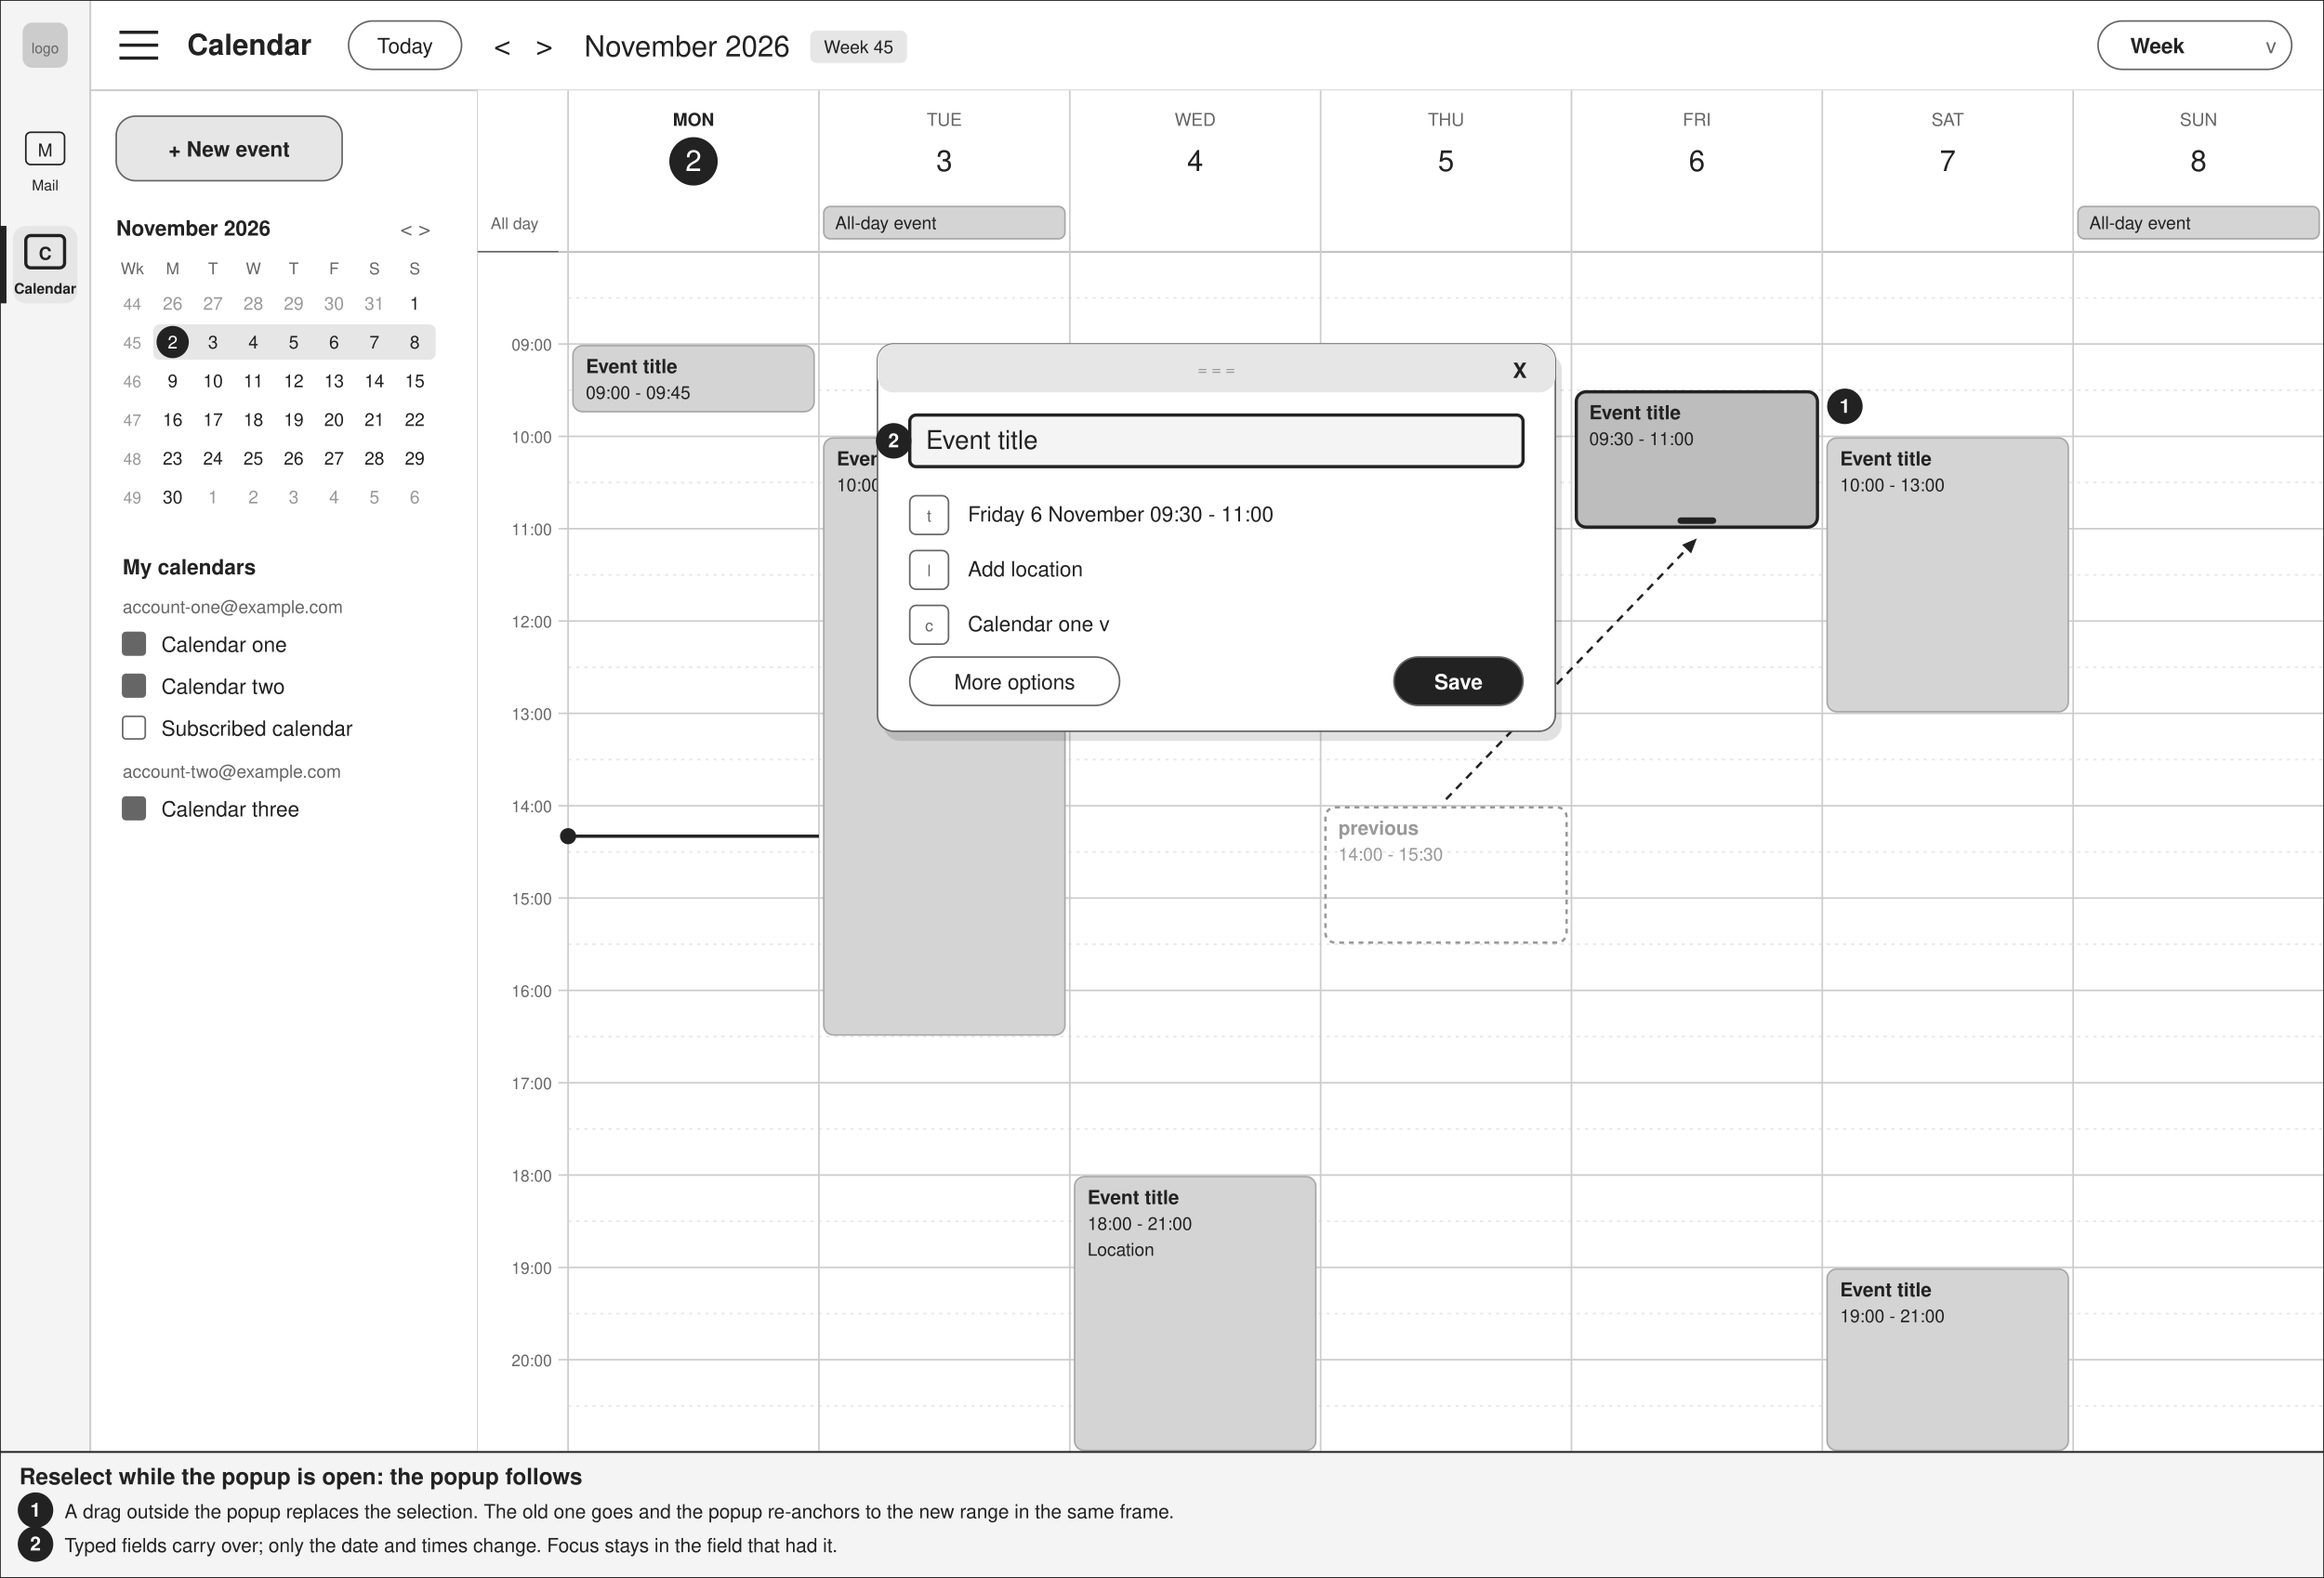
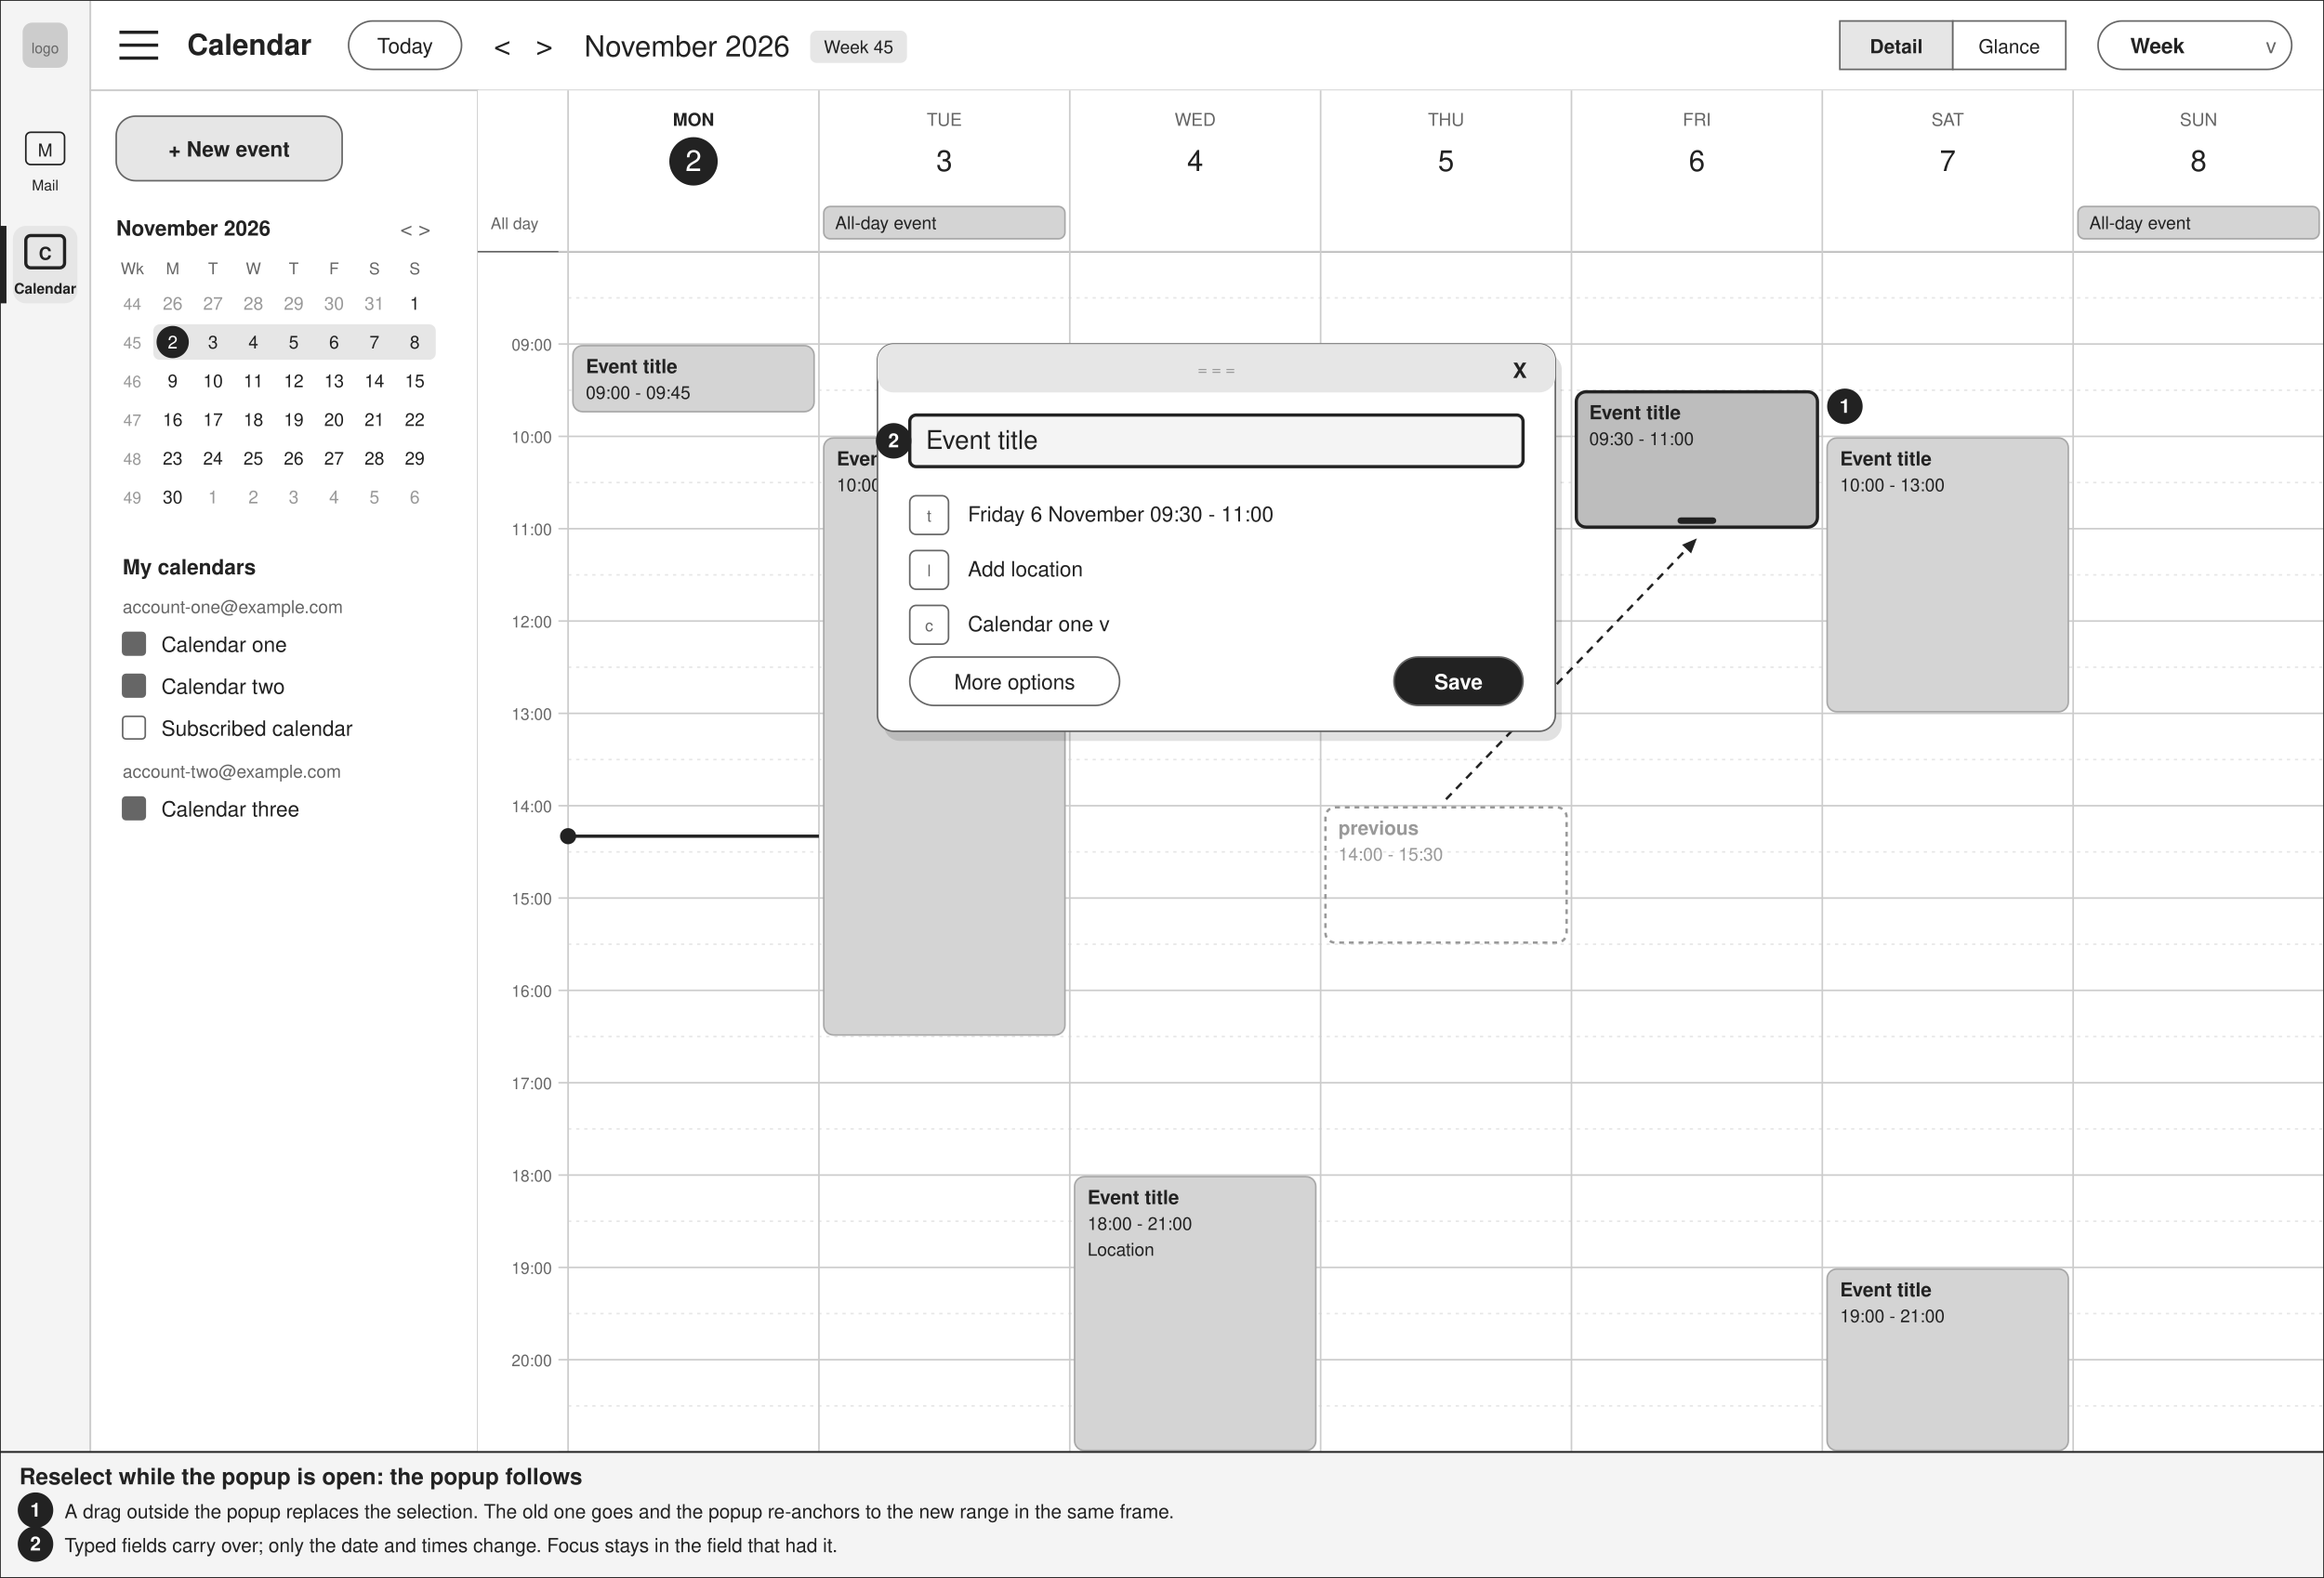
<svg xmlns="http://www.w3.org/2000/svg" width="1440" height="978" viewBox="0 0 1440 978">
  <rect width="1440" height="978" fill="#fff" />
  <rect x="0" y="0" width="56" height="900" rx="0" fill="#f4f4f4" stroke="#ccc" stroke-width="1" />
  <rect x="14" y="14" width="28" height="28" rx="6" fill="#ccc" stroke="none" stroke-width="1" />
  <text x="28" y="33" font-family="Helvetica, Arial, sans-serif" font-size="9" fill="#666" text-anchor="middle">logo</text>
  <rect x="16" y="82" width="24" height="20" rx="3" fill="none" stroke="#222" stroke-width="1" />
  <text x="28" y="97" font-family="Helvetica, Arial, sans-serif" font-size="11" fill="#222" text-anchor="middle">M</text>
  <text x="28" y="118" font-family="Helvetica, Arial, sans-serif" font-size="9" fill="#222" text-anchor="middle">Mail</text>
  <rect x="0" y="140" width="4" height="48" rx="0" fill="#222" stroke="none" stroke-width="1" />
  <rect x="8" y="140" width="40" height="48" rx="8" fill="#e6e6e6" stroke="none" stroke-width="1" />
  <rect x="16" y="146" width="24" height="20" rx="3" fill="none" stroke="#222" stroke-width="2" />
  <text x="28" y="161" font-family="Helvetica, Arial, sans-serif" font-size="11" fill="#222" font-weight="bold" text-anchor="middle">C</text>
  <text x="28" y="182" font-family="Helvetica, Arial, sans-serif" font-size="9" fill="#222" font-weight="bold" text-anchor="middle">Calendar</text>
  <rect x="56" y="0" width="1384" height="56" rx="0" fill="#fff" stroke="#ccc" stroke-width="1" />
  <line x1="74" y1="20" x2="98" y2="20" stroke="#222" stroke-width="2" />
  <line x1="74" y1="28" x2="98" y2="28" stroke="#222" stroke-width="2" />
  <line x1="74" y1="36" x2="98" y2="36" stroke="#222" stroke-width="2" />
  <text x="116" y="34" font-family="Helvetica, Arial, sans-serif" font-size="18" fill="#222" font-weight="bold">Calendar</text>
  <rect x="216" y="13" width="70" height="30" rx="15" fill="#fff" stroke="#666" stroke-width="1" />
  <text x="251" y="33" font-family="Helvetica, Arial, sans-serif" font-size="13" fill="#222" text-anchor="middle">Today</text>
  <text x="306" y="34" font-family="Helvetica, Arial, sans-serif" font-size="18" fill="#222">&lt;</text>
  <text x="332" y="34" font-family="Helvetica, Arial, sans-serif" font-size="18" fill="#222">&gt;</text>
  <text x="362" y="35" font-family="Helvetica, Arial, sans-serif" font-size="18" fill="#222">November 2026</text>
  <rect x="502" y="19" width="60" height="20" rx="4" fill="#e6e6e6" stroke="none" stroke-width="1" />
  <text x="532" y="33" font-family="Helvetica, Arial, sans-serif" font-size="11" fill="#222" text-anchor="middle">Week 45</text>
+   <rect x="1140" y="13" width="70" height="30" rx="0" fill="#e6e6e6" stroke="#666" stroke-width="1" />
+   <text x="1175" y="33" font-family="Helvetica, Arial, sans-serif" font-size="12" fill="#222" font-weight="bold" text-anchor="middle">Detail</text>
+   <rect x="1210" y="13" width="70" height="30" rx="0" fill="#fff" stroke="#666" stroke-width="1" />
+   <text x="1245" y="33" font-family="Helvetica, Arial, sans-serif" font-size="12" fill="#222" text-anchor="middle">Glance</text>
  <rect x="1300" y="13" width="120" height="30" rx="15" fill="none" stroke="#666" stroke-width="1" />
  <text x="1320" y="33" font-family="Helvetica, Arial, sans-serif" font-size="13" fill="#222" font-weight="bold">Week</text>
  <text x="1404" y="33" font-family="Helvetica, Arial, sans-serif" font-size="13" fill="#666">v</text>
  <rect x="56" y="56" width="240" height="844" rx="0" fill="#fff" stroke="#ccc" stroke-width="1" />
  <rect x="72" y="72" width="140" height="40" rx="12" fill="#e6e6e6" stroke="#666" stroke-width="1" />
  <text x="142" y="97" font-family="Helvetica, Arial, sans-serif" font-size="13" fill="#222" font-weight="bold" text-anchor="middle">+  New event</text>
  <text x="72" y="146" font-family="Helvetica, Arial, sans-serif" font-size="13" fill="#222" font-weight="bold">November 2026</text>
  <text x="248" y="146" font-family="Helvetica, Arial, sans-serif" font-size="13" fill="#666">&lt;  &gt;</text>
  <text x="82" y="170" font-family="Helvetica, Arial, sans-serif" font-size="10" fill="#666" text-anchor="middle">Wk</text>
  <text x="107" y="170" font-family="Helvetica, Arial, sans-serif" font-size="10" fill="#666" text-anchor="middle">M</text>
  <text x="132" y="170" font-family="Helvetica, Arial, sans-serif" font-size="10" fill="#666" text-anchor="middle">T</text>
  <text x="157" y="170" font-family="Helvetica, Arial, sans-serif" font-size="10" fill="#666" text-anchor="middle">W</text>
  <text x="182" y="170" font-family="Helvetica, Arial, sans-serif" font-size="10" fill="#666" text-anchor="middle">T</text>
  <text x="207" y="170" font-family="Helvetica, Arial, sans-serif" font-size="10" fill="#666" text-anchor="middle">F</text>
  <text x="232" y="170" font-family="Helvetica, Arial, sans-serif" font-size="10" fill="#666" text-anchor="middle">S</text>
  <text x="257" y="170" font-family="Helvetica, Arial, sans-serif" font-size="10" fill="#666" text-anchor="middle">S</text>
  <rect x="95" y="201" width="175" height="22" rx="4" fill="#e6e6e6" stroke="none" stroke-width="1" />
  <text x="82" y="192" font-family="Helvetica, Arial, sans-serif" font-size="10" fill="#999" text-anchor="middle">44</text>
  <text x="107" y="192" font-family="Helvetica, Arial, sans-serif" font-size="11" fill="#999" text-anchor="middle">26</text>
  <text x="132" y="192" font-family="Helvetica, Arial, sans-serif" font-size="11" fill="#999" text-anchor="middle">27</text>
  <text x="157" y="192" font-family="Helvetica, Arial, sans-serif" font-size="11" fill="#999" text-anchor="middle">28</text>
  <text x="182" y="192" font-family="Helvetica, Arial, sans-serif" font-size="11" fill="#999" text-anchor="middle">29</text>
  <text x="207" y="192" font-family="Helvetica, Arial, sans-serif" font-size="11" fill="#999" text-anchor="middle">30</text>
  <text x="232" y="192" font-family="Helvetica, Arial, sans-serif" font-size="11" fill="#999" text-anchor="middle">31</text>
  <text x="257" y="192" font-family="Helvetica, Arial, sans-serif" font-size="11" fill="#222" text-anchor="middle">1</text>
  <text x="82" y="216" font-family="Helvetica, Arial, sans-serif" font-size="10" fill="#999" text-anchor="middle">45</text>
  <circle cx="107" cy="212" r="10" fill="#222" stroke="none" stroke-width="1" />
  <text x="107" y="216" font-family="Helvetica, Arial, sans-serif" font-size="11" fill="#fff" text-anchor="middle">2</text>
  <text x="132" y="216" font-family="Helvetica, Arial, sans-serif" font-size="11" fill="#222" text-anchor="middle">3</text>
  <text x="157" y="216" font-family="Helvetica, Arial, sans-serif" font-size="11" fill="#222" text-anchor="middle">4</text>
  <text x="182" y="216" font-family="Helvetica, Arial, sans-serif" font-size="11" fill="#222" text-anchor="middle">5</text>
  <text x="207" y="216" font-family="Helvetica, Arial, sans-serif" font-size="11" fill="#222" text-anchor="middle">6</text>
  <text x="232" y="216" font-family="Helvetica, Arial, sans-serif" font-size="11" fill="#222" text-anchor="middle">7</text>
  <text x="257" y="216" font-family="Helvetica, Arial, sans-serif" font-size="11" fill="#222" text-anchor="middle">8</text>
  <text x="82" y="240" font-family="Helvetica, Arial, sans-serif" font-size="10" fill="#999" text-anchor="middle">46</text>
  <text x="107" y="240" font-family="Helvetica, Arial, sans-serif" font-size="11" fill="#222" text-anchor="middle">9</text>
  <text x="132" y="240" font-family="Helvetica, Arial, sans-serif" font-size="11" fill="#222" text-anchor="middle">10</text>
  <text x="157" y="240" font-family="Helvetica, Arial, sans-serif" font-size="11" fill="#222" text-anchor="middle">11</text>
  <text x="182" y="240" font-family="Helvetica, Arial, sans-serif" font-size="11" fill="#222" text-anchor="middle">12</text>
  <text x="207" y="240" font-family="Helvetica, Arial, sans-serif" font-size="11" fill="#222" text-anchor="middle">13</text>
  <text x="232" y="240" font-family="Helvetica, Arial, sans-serif" font-size="11" fill="#222" text-anchor="middle">14</text>
  <text x="257" y="240" font-family="Helvetica, Arial, sans-serif" font-size="11" fill="#222" text-anchor="middle">15</text>
  <text x="82" y="264" font-family="Helvetica, Arial, sans-serif" font-size="10" fill="#999" text-anchor="middle">47</text>
  <text x="107" y="264" font-family="Helvetica, Arial, sans-serif" font-size="11" fill="#222" text-anchor="middle">16</text>
  <text x="132" y="264" font-family="Helvetica, Arial, sans-serif" font-size="11" fill="#222" text-anchor="middle">17</text>
  <text x="157" y="264" font-family="Helvetica, Arial, sans-serif" font-size="11" fill="#222" text-anchor="middle">18</text>
  <text x="182" y="264" font-family="Helvetica, Arial, sans-serif" font-size="11" fill="#222" text-anchor="middle">19</text>
  <text x="207" y="264" font-family="Helvetica, Arial, sans-serif" font-size="11" fill="#222" text-anchor="middle">20</text>
  <text x="232" y="264" font-family="Helvetica, Arial, sans-serif" font-size="11" fill="#222" text-anchor="middle">21</text>
  <text x="257" y="264" font-family="Helvetica, Arial, sans-serif" font-size="11" fill="#222" text-anchor="middle">22</text>
  <text x="82" y="288" font-family="Helvetica, Arial, sans-serif" font-size="10" fill="#999" text-anchor="middle">48</text>
  <text x="107" y="288" font-family="Helvetica, Arial, sans-serif" font-size="11" fill="#222" text-anchor="middle">23</text>
  <text x="132" y="288" font-family="Helvetica, Arial, sans-serif" font-size="11" fill="#222" text-anchor="middle">24</text>
  <text x="157" y="288" font-family="Helvetica, Arial, sans-serif" font-size="11" fill="#222" text-anchor="middle">25</text>
  <text x="182" y="288" font-family="Helvetica, Arial, sans-serif" font-size="11" fill="#222" text-anchor="middle">26</text>
  <text x="207" y="288" font-family="Helvetica, Arial, sans-serif" font-size="11" fill="#222" text-anchor="middle">27</text>
  <text x="232" y="288" font-family="Helvetica, Arial, sans-serif" font-size="11" fill="#222" text-anchor="middle">28</text>
  <text x="257" y="288" font-family="Helvetica, Arial, sans-serif" font-size="11" fill="#222" text-anchor="middle">29</text>
  <text x="82" y="312" font-family="Helvetica, Arial, sans-serif" font-size="10" fill="#999" text-anchor="middle">49</text>
  <text x="107" y="312" font-family="Helvetica, Arial, sans-serif" font-size="11" fill="#222" text-anchor="middle">30</text>
  <text x="132" y="312" font-family="Helvetica, Arial, sans-serif" font-size="11" fill="#999" text-anchor="middle">1</text>
  <text x="157" y="312" font-family="Helvetica, Arial, sans-serif" font-size="11" fill="#999" text-anchor="middle">2</text>
  <text x="182" y="312" font-family="Helvetica, Arial, sans-serif" font-size="11" fill="#999" text-anchor="middle">3</text>
  <text x="207" y="312" font-family="Helvetica, Arial, sans-serif" font-size="11" fill="#999" text-anchor="middle">4</text>
  <text x="232" y="312" font-family="Helvetica, Arial, sans-serif" font-size="11" fill="#999" text-anchor="middle">5</text>
  <text x="257" y="312" font-family="Helvetica, Arial, sans-serif" font-size="11" fill="#999" text-anchor="middle">6</text>
  <text x="76" y="356" font-family="Helvetica, Arial, sans-serif" font-size="13" fill="#222" font-weight="bold">My calendars</text>
  <text x="76" y="380" font-family="Helvetica, Arial, sans-serif" font-size="11" fill="#666">account-one@example.com</text>
  <rect x="76" y="392" width="14" height="14" rx="2" fill="#666" stroke="#666" stroke-width="1" />
  <text x="100" y="404" font-family="Helvetica, Arial, sans-serif" font-size="13" fill="#222">Calendar one</text>
  <rect x="76" y="418" width="14" height="14" rx="2" fill="#666" stroke="#666" stroke-width="1" />
  <text x="100" y="430" font-family="Helvetica, Arial, sans-serif" font-size="13" fill="#222">Calendar two</text>
  <rect x="76" y="444" width="14" height="14" rx="2" fill="none" stroke="#666" stroke-width="1" />
  <text x="100" y="456" font-family="Helvetica, Arial, sans-serif" font-size="13" fill="#222">Subscribed calendar</text>
  <text x="76" y="482" font-family="Helvetica, Arial, sans-serif" font-size="11" fill="#666">account-two@example.com</text>
  <rect x="76" y="494" width="14" height="14" rx="2" fill="#666" stroke="#666" stroke-width="1" />
  <text x="100" y="506" font-family="Helvetica, Arial, sans-serif" font-size="13" fill="#222">Calendar three</text>
  <rect x="296" y="56" width="1144" height="844" rx="0" fill="#fff" stroke="none" stroke-width="1" />
  <text x="429.714" y="78" font-family="Helvetica, Arial, sans-serif" font-size="11" fill="#222" font-weight="bold" text-anchor="middle">MON</text>
  <circle cx="429.714" cy="100" r="15" fill="#222" stroke="none" stroke-width="1" />
  <text x="429.714" y="106" font-family="Helvetica, Arial, sans-serif" font-size="18" fill="#fff" text-anchor="middle">2</text>
  <text x="585.143" y="78" font-family="Helvetica, Arial, sans-serif" font-size="11" fill="#666" text-anchor="middle">TUE</text>
  <text x="585.143" y="106" font-family="Helvetica, Arial, sans-serif" font-size="18" fill="#222" text-anchor="middle">3</text>
  <text x="740.571" y="78" font-family="Helvetica, Arial, sans-serif" font-size="11" fill="#666" text-anchor="middle">WED</text>
  <text x="740.571" y="106" font-family="Helvetica, Arial, sans-serif" font-size="18" fill="#222" text-anchor="middle">4</text>
  <text x="896" y="78" font-family="Helvetica, Arial, sans-serif" font-size="11" fill="#666" text-anchor="middle">THU</text>
  <text x="896" y="106" font-family="Helvetica, Arial, sans-serif" font-size="18" fill="#222" text-anchor="middle">5</text>
  <text x="1051.429" y="78" font-family="Helvetica, Arial, sans-serif" font-size="11" fill="#666" text-anchor="middle">FRI</text>
  <text x="1051.429" y="106" font-family="Helvetica, Arial, sans-serif" font-size="18" fill="#222" text-anchor="middle">6</text>
  <text x="1206.857" y="78" font-family="Helvetica, Arial, sans-serif" font-size="11" fill="#666" text-anchor="middle">SAT</text>
  <text x="1206.857" y="106" font-family="Helvetica, Arial, sans-serif" font-size="18" fill="#222" text-anchor="middle">7</text>
  <text x="1362.286" y="78" font-family="Helvetica, Arial, sans-serif" font-size="11" fill="#666" text-anchor="middle">SUN</text>
  <text x="1362.286" y="106" font-family="Helvetica, Arial, sans-serif" font-size="18" fill="#222" text-anchor="middle">8</text>
  <text x="304" y="142" font-family="Helvetica, Arial, sans-serif" font-size="10" fill="#666">All day</text>
  <rect x="510.429" y="128" width="149.429" height="20" rx="4" fill="#d4d4d4" stroke="#a8a8a8" stroke-width="1" />
  <text x="517.429" y="142" font-family="Helvetica, Arial, sans-serif" font-size="11" fill="#222">All-day event</text>
  <rect x="1287.571" y="128" width="149.429" height="20" rx="4" fill="#d4d4d4" stroke="#a8a8a8" stroke-width="1" />
  <text x="1294.571" y="142" font-family="Helvetica, Arial, sans-serif" font-size="11" fill="#222">All-day event</text>
  <line x1="296" y1="156" x2="1440" y2="156" stroke="#666" stroke-width="1" />
  <line x1="346" y1="156" x2="1440" y2="156" stroke="#ccc" stroke-width="1" />
  <line x1="352" y1="184.615" x2="1440" y2="184.615" stroke="#e6e6e6" stroke-width="1" stroke-dasharray="2 3" />
  <line x1="346" y1="213.231" x2="1440" y2="213.231" stroke="#ccc" stroke-width="1" />
  <text x="342" y="217.231" font-family="Helvetica, Arial, sans-serif" font-size="10" fill="#666" text-anchor="end">09:00</text>
  <line x1="352" y1="241.846" x2="1440" y2="241.846" stroke="#e6e6e6" stroke-width="1" stroke-dasharray="2 3" />
  <line x1="346" y1="270.462" x2="1440" y2="270.462" stroke="#ccc" stroke-width="1" />
  <text x="342" y="274.462" font-family="Helvetica, Arial, sans-serif" font-size="10" fill="#666" text-anchor="end">10:00</text>
  <line x1="352" y1="299.077" x2="1440" y2="299.077" stroke="#e6e6e6" stroke-width="1" stroke-dasharray="2 3" />
  <line x1="346" y1="327.692" x2="1440" y2="327.692" stroke="#ccc" stroke-width="1" />
  <text x="342" y="331.692" font-family="Helvetica, Arial, sans-serif" font-size="10" fill="#666" text-anchor="end">11:00</text>
  <line x1="352" y1="356.308" x2="1440" y2="356.308" stroke="#e6e6e6" stroke-width="1" stroke-dasharray="2 3" />
  <line x1="346" y1="384.923" x2="1440" y2="384.923" stroke="#ccc" stroke-width="1" />
  <text x="342" y="388.923" font-family="Helvetica, Arial, sans-serif" font-size="10" fill="#666" text-anchor="end">12:00</text>
  <line x1="352" y1="413.538" x2="1440" y2="413.538" stroke="#e6e6e6" stroke-width="1" stroke-dasharray="2 3" />
  <line x1="346" y1="442.154" x2="1440" y2="442.154" stroke="#ccc" stroke-width="1" />
  <text x="342" y="446.154" font-family="Helvetica, Arial, sans-serif" font-size="10" fill="#666" text-anchor="end">13:00</text>
  <line x1="352" y1="470.769" x2="1440" y2="470.769" stroke="#e6e6e6" stroke-width="1" stroke-dasharray="2 3" />
  <line x1="346" y1="499.385" x2="1440" y2="499.385" stroke="#ccc" stroke-width="1" />
  <text x="342" y="503.385" font-family="Helvetica, Arial, sans-serif" font-size="10" fill="#666" text-anchor="end">14:00</text>
  <line x1="352" y1="528" x2="1440" y2="528" stroke="#e6e6e6" stroke-width="1" stroke-dasharray="2 3" />
  <line x1="346" y1="556.615" x2="1440" y2="556.615" stroke="#ccc" stroke-width="1" />
  <text x="342" y="560.615" font-family="Helvetica, Arial, sans-serif" font-size="10" fill="#666" text-anchor="end">15:00</text>
  <line x1="352" y1="585.231" x2="1440" y2="585.231" stroke="#e6e6e6" stroke-width="1" stroke-dasharray="2 3" />
  <line x1="346" y1="613.846" x2="1440" y2="613.846" stroke="#ccc" stroke-width="1" />
  <text x="342" y="617.846" font-family="Helvetica, Arial, sans-serif" font-size="10" fill="#666" text-anchor="end">16:00</text>
  <line x1="352" y1="642.462" x2="1440" y2="642.462" stroke="#e6e6e6" stroke-width="1" stroke-dasharray="2 3" />
  <line x1="346" y1="671.077" x2="1440" y2="671.077" stroke="#ccc" stroke-width="1" />
  <text x="342" y="675.077" font-family="Helvetica, Arial, sans-serif" font-size="10" fill="#666" text-anchor="end">17:00</text>
  <line x1="352" y1="699.692" x2="1440" y2="699.692" stroke="#e6e6e6" stroke-width="1" stroke-dasharray="2 3" />
  <line x1="346" y1="728.308" x2="1440" y2="728.308" stroke="#ccc" stroke-width="1" />
  <text x="342" y="732.308" font-family="Helvetica, Arial, sans-serif" font-size="10" fill="#666" text-anchor="end">18:00</text>
  <line x1="352" y1="756.923" x2="1440" y2="756.923" stroke="#e6e6e6" stroke-width="1" stroke-dasharray="2 3" />
  <line x1="346" y1="785.538" x2="1440" y2="785.538" stroke="#ccc" stroke-width="1" />
  <text x="342" y="789.538" font-family="Helvetica, Arial, sans-serif" font-size="10" fill="#666" text-anchor="end">19:00</text>
  <line x1="352" y1="814.154" x2="1440" y2="814.154" stroke="#e6e6e6" stroke-width="1" stroke-dasharray="2 3" />
  <line x1="346" y1="842.769" x2="1440" y2="842.769" stroke="#ccc" stroke-width="1" />
  <text x="342" y="846.769" font-family="Helvetica, Arial, sans-serif" font-size="10" fill="#666" text-anchor="end">20:00</text>
  <line x1="352" y1="871.385" x2="1440" y2="871.385" stroke="#e6e6e6" stroke-width="1" stroke-dasharray="2 3" />
  <line x1="346" y1="900" x2="1440" y2="900" stroke="#ccc" stroke-width="1" />
  <line x1="352" y1="928.615" x2="1440" y2="928.615" stroke="#e6e6e6" stroke-width="1" stroke-dasharray="2 3" />
  <line x1="352" y1="56" x2="352" y2="900" stroke="#ccc" stroke-width="1" />
  <line x1="507.429" y1="56" x2="507.429" y2="900" stroke="#ccc" stroke-width="1" />
  <line x1="662.857" y1="56" x2="662.857" y2="900" stroke="#ccc" stroke-width="1" />
  <line x1="818.286" y1="56" x2="818.286" y2="900" stroke="#ccc" stroke-width="1" />
  <line x1="973.714" y1="56" x2="973.714" y2="900" stroke="#ccc" stroke-width="1" />
  <line x1="1129.143" y1="56" x2="1129.143" y2="900" stroke="#ccc" stroke-width="1" />
  <line x1="1284.571" y1="56" x2="1284.571" y2="900" stroke="#ccc" stroke-width="1" />
  <line x1="1440" y1="56" x2="1440" y2="900" stroke="#ccc" stroke-width="1" />
  <circle cx="352" cy="518.271" r="5" fill="#222" stroke="none" stroke-width="1" />
  <line x1="352" y1="518.271" x2="507.429" y2="518.271" stroke="#222" stroke-width="2" />
  <rect x="510.429" y="271.462" width="149.429" height="370" rx="6" fill="#d4d4d4" stroke="#a8a8a8" stroke-width="1" />
  <text x="518.429" y="288.462" font-family="Helvetica, Arial, sans-serif" font-size="12" fill="#222" font-weight="bold">Event title</text>
  <text x="518.429" y="304.462" font-family="Helvetica, Arial, sans-serif" font-size="11" fill="#222">10:00 - 16:30</text>
  <rect x="665.857" y="729.308" width="149.429" height="169.692" rx="6" fill="#d4d4d4" stroke="#a8a8a8" stroke-width="1" />
  <text x="673.857" y="746.308" font-family="Helvetica, Arial, sans-serif" font-size="12" fill="#222" font-weight="bold">Event title</text>
  <text x="673.857" y="762.308" font-family="Helvetica, Arial, sans-serif" font-size="11" fill="#222">18:00 - 21:00</text>
  <text x="673.857" y="778.308" font-family="Helvetica, Arial, sans-serif" font-size="11" fill="#222">Location</text>
  <rect x="1132.143" y="271.462" width="149.429" height="169.692" rx="6" fill="#d4d4d4" stroke="#a8a8a8" stroke-width="1" />
  <text x="1140.143" y="288.462" font-family="Helvetica, Arial, sans-serif" font-size="12" fill="#222" font-weight="bold">Event title</text>
  <text x="1140.143" y="304.462" font-family="Helvetica, Arial, sans-serif" font-size="11" fill="#222">10:00 - 13:00</text>
  <rect x="1132.143" y="786.538" width="149.429" height="112.462" rx="6" fill="#d4d4d4" stroke="#a8a8a8" stroke-width="1" />
  <text x="1140.143" y="803.538" font-family="Helvetica, Arial, sans-serif" font-size="12" fill="#222" font-weight="bold">Event title</text>
  <text x="1140.143" y="819.538" font-family="Helvetica, Arial, sans-serif" font-size="11" fill="#222">19:00 - 21:00</text>
  <rect x="355" y="214.231" width="149.429" height="40.923" rx="6" fill="#d4d4d4" stroke="#a8a8a8" stroke-width="1" />
  <text x="363" y="231.231" font-family="Helvetica, Arial, sans-serif" font-size="12" fill="#222" font-weight="bold">Event title</text>
  <text x="363" y="247.231" font-family="Helvetica, Arial, sans-serif" font-size="11" fill="#222">09:00 - 09:45</text>
  <rect x="821.286" y="500.385" width="149.429" height="83.846" rx="6" fill="none" stroke="#999" stroke-width="1.5" stroke-dasharray="3 3" />
  <text x="829.286" y="517.385" font-family="Helvetica, Arial, sans-serif" font-size="12" fill="#999" font-weight="bold">previous</text>
  <text x="829.286" y="533.385" font-family="Helvetica, Arial, sans-serif" font-size="11" fill="#999">14:00 - 15:30</text>
  <line x1="896" y1="495.385" x2="1051.429" y2="333.692" stroke="#222" stroke-width="1.5" stroke-dasharray="5 4" />
  <path d="M1051.429 333.692 L1042.238 337.634 L1047.853 343.031 z" fill="#222" />
  <rect x="976.714" y="242.846" width="149.429" height="83.846" rx="6" fill="#bdbdbd" stroke="#222" stroke-width="2" />
  <text x="984.714" y="259.846" font-family="Helvetica, Arial, sans-serif" font-size="12" fill="#222" font-weight="bold">Event title</text>
  <text x="984.714" y="275.846" font-family="Helvetica, Arial, sans-serif" font-size="11" fill="#222">09:30 - 11:00</text>
  <rect x="1039.429" y="320.692" width="24" height="4" rx="2" fill="#222" stroke="none" stroke-width="1" />
  <rect x="547.714" y="219.231" width="420" height="240" rx="10" fill="#000" stroke="none" stroke-width="1" fill-opacity="0.12" />
  <rect x="543.714" y="213.231" width="420" height="240" rx="10" fill="#fff" stroke="#666" stroke-width="1" />
  <rect x="543.714" y="213.231" width="420" height="30" rx="10" fill="#e6e6e6" stroke="none" stroke-width="1" />
  <text x="753.714" y="232.231" font-family="Helvetica, Arial, sans-serif" font-size="10" fill="#999" text-anchor="middle">= = =</text>
  <text x="941.714" y="234.231" font-family="Helvetica, Arial, sans-serif" font-size="13" fill="#222" font-weight="bold" text-anchor="middle">X</text>
  <rect x="563.714" y="257.231" width="380" height="32" rx="4" fill="#f4f4f4" stroke="#222" stroke-width="2" />
  <text x="573.714" y="278.231" font-family="Helvetica, Arial, sans-serif" font-size="16" fill="#222">Event title</text>
  <rect x="563.714" y="307.231" width="24" height="24" rx="4" fill="none" stroke="#666" stroke-width="1" />
  <text x="575.714" y="323.231" font-family="Helvetica, Arial, sans-serif" font-size="10" fill="#666" text-anchor="middle">t</text>
  <text x="599.714" y="323.231" font-family="Helvetica, Arial, sans-serif" font-size="13" fill="#222">Friday 6 November  09:30 - 11:00</text>
  <rect x="563.714" y="341.231" width="24" height="24" rx="4" fill="none" stroke="#666" stroke-width="1" />
  <text x="575.714" y="357.231" font-family="Helvetica, Arial, sans-serif" font-size="10" fill="#666" text-anchor="middle">l</text>
  <text x="599.714" y="357.231" font-family="Helvetica, Arial, sans-serif" font-size="13" fill="#222">Add location</text>
  <rect x="563.714" y="375.231" width="24" height="24" rx="4" fill="none" stroke="#666" stroke-width="1" />
  <text x="575.714" y="391.231" font-family="Helvetica, Arial, sans-serif" font-size="10" fill="#666" text-anchor="middle">c</text>
  <text x="599.714" y="391.231" font-family="Helvetica, Arial, sans-serif" font-size="13" fill="#222">Calendar one  v</text>
  <rect x="563.714" y="407.231" width="130" height="30" rx="15" fill="#fff" stroke="#666" stroke-width="1" />
  <text x="628.714" y="427.231" font-family="Helvetica, Arial, sans-serif" font-size="13" fill="#222" text-anchor="middle">More options</text>
  <rect x="863.714" y="407.231" width="80" height="30" rx="15" fill="#222" stroke="#666" stroke-width="1" />
  <text x="903.714" y="427.231" font-family="Helvetica, Arial, sans-serif" font-size="13" fill="#fff" font-weight="bold" text-anchor="middle">Save</text>
  <circle cx="1143.143" cy="251.846" r="11" fill="#222" stroke="none" stroke-width="1" />
  <text x="1143.143" y="255.846" font-family="Helvetica, Arial, sans-serif" font-size="12" fill="#fff" font-weight="bold" text-anchor="middle">1</text>
  <circle cx="553.714" cy="273.231" r="11" fill="#222" stroke="none" stroke-width="1" />
  <text x="553.714" y="277.231" font-family="Helvetica, Arial, sans-serif" font-size="12" fill="#fff" font-weight="bold" text-anchor="middle">2</text>
  <rect x="0" y="0" width="1440" height="900" rx="0" fill="none" stroke="#222" stroke-width="1" />
  <rect x="0" y="900" width="1440" height="78" rx="0" fill="#f4f4f4" stroke="#222" stroke-width="1" />
  <text x="12" y="920" font-family="Helvetica, Arial, sans-serif" font-size="14" fill="#222" font-weight="bold">Reselect while the popup is open: the popup follows</text>
  <circle cx="22" cy="936" r="11" fill="#222" stroke="none" stroke-width="1" />
  <text x="22" y="940" font-family="Helvetica, Arial, sans-serif" font-size="12" fill="#fff" font-weight="bold" text-anchor="middle">1</text>
  <text x="40" y="941" font-family="Helvetica, Arial, sans-serif" font-size="12" fill="#222">A drag outside the popup replaces the selection. The old one goes and the popup re-anchors to the new range in the same frame.</text>
  <circle cx="22" cy="957" r="11" fill="#222" stroke="none" stroke-width="1" />
  <text x="22" y="961" font-family="Helvetica, Arial, sans-serif" font-size="12" fill="#fff" font-weight="bold" text-anchor="middle">2</text>
  <text x="40" y="962" font-family="Helvetica, Arial, sans-serif" font-size="12" fill="#222">Typed fields carry over; only the date and times change. Focus stays in the field that had it.</text>
</svg>
